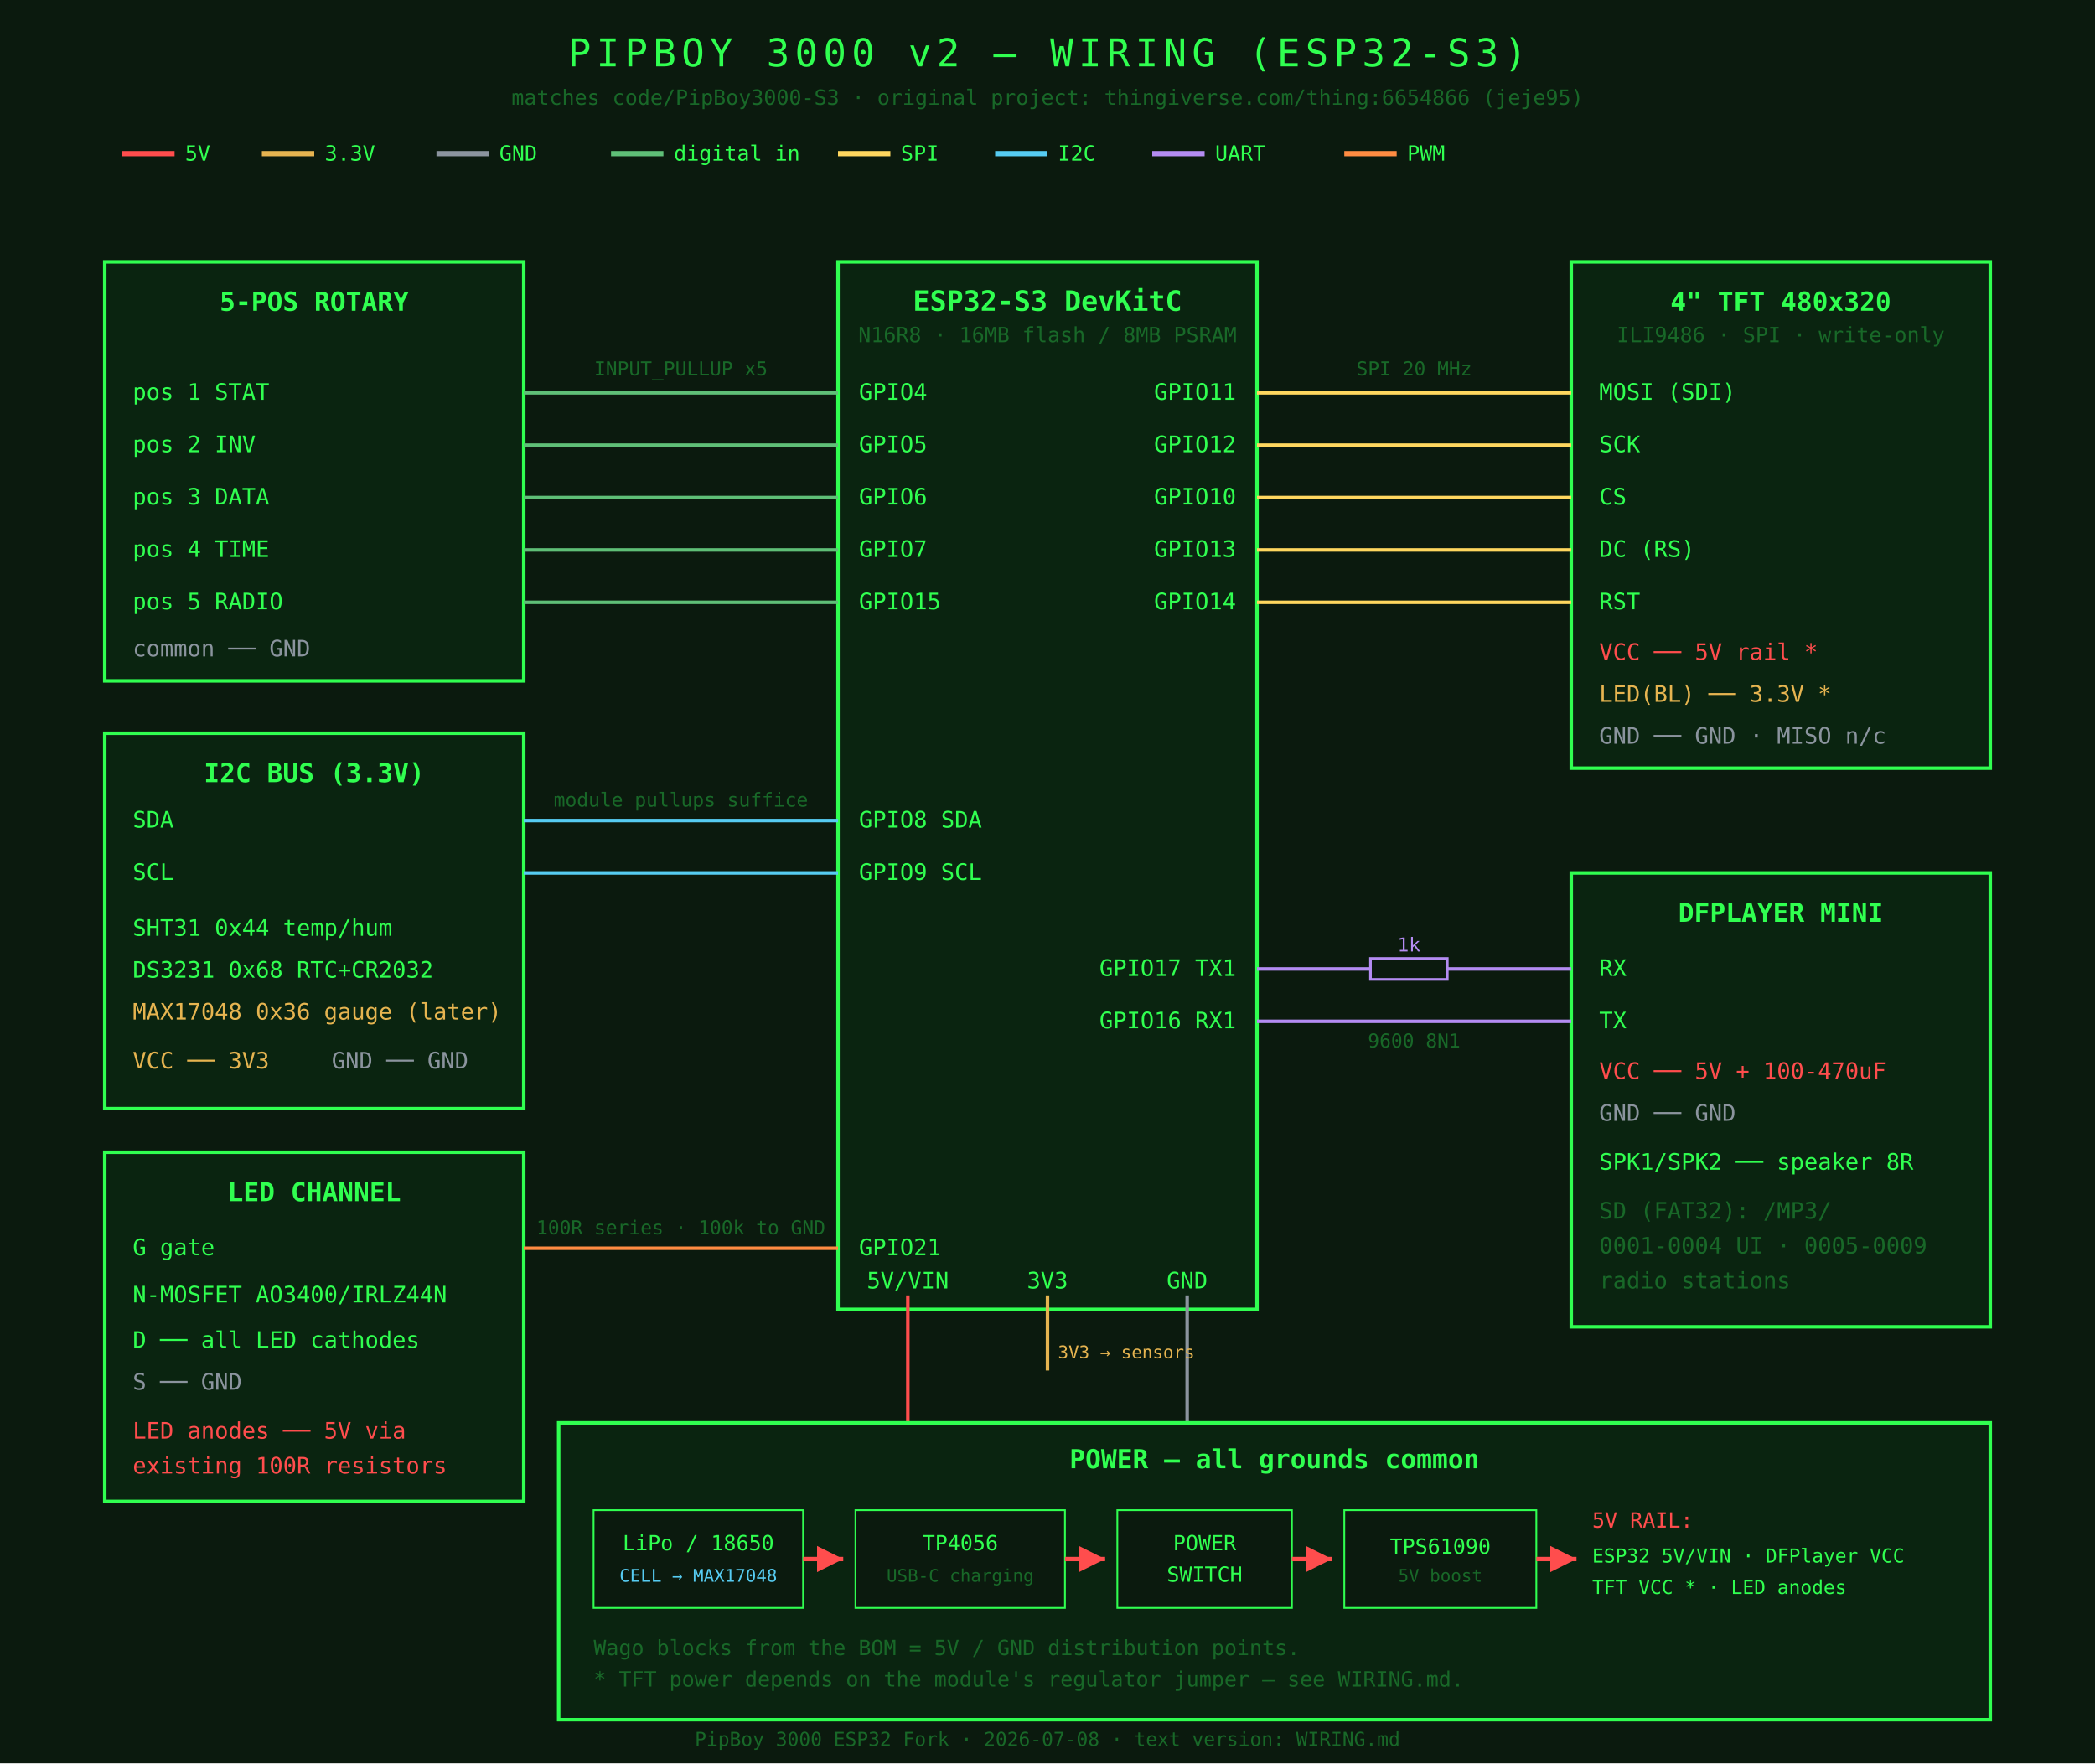
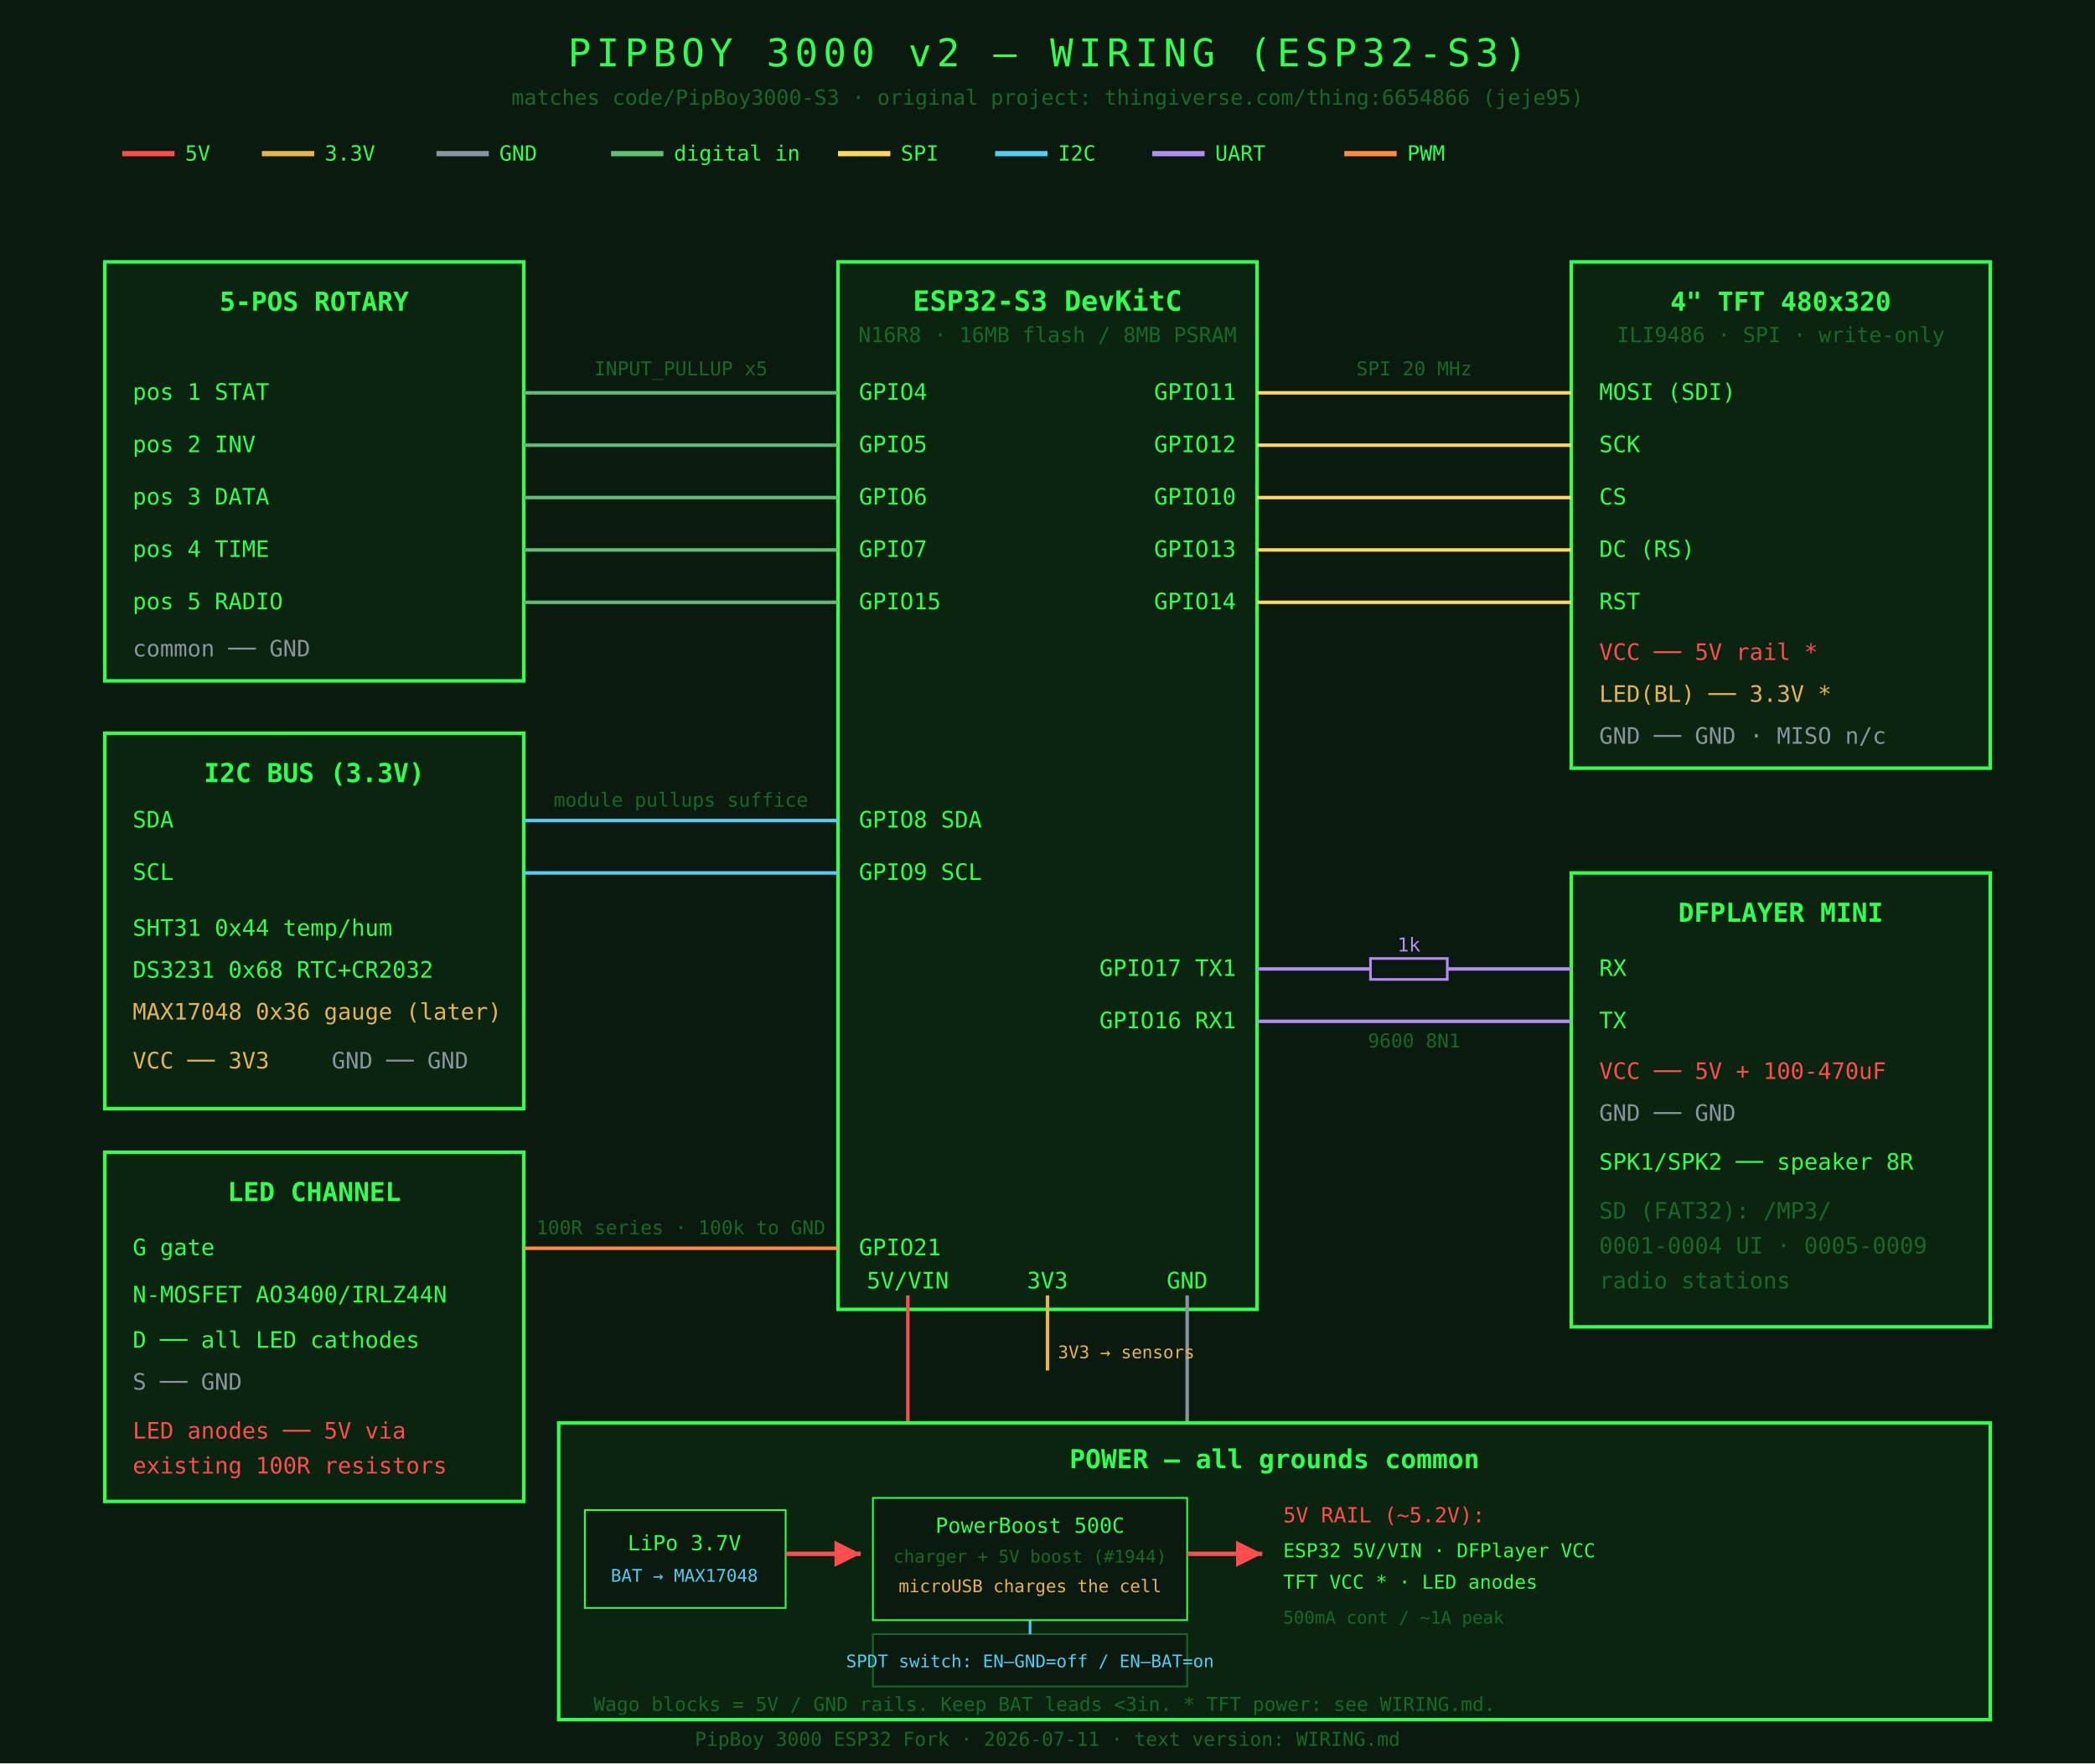
<svg xmlns="http://www.w3.org/2000/svg" width="1200" height="1010" viewBox="0 0 1200 1010" font-family="Consolas, Menlo, monospace">
  <defs>
    <marker id="arr" markerWidth="8" markerHeight="8" refX="6" refY="3" orient="auto">
      <path d="M0,0 L6,3 L0,6 z" fill="#ff4d4d" />
    </marker>
  </defs>
  <rect width="1200" height="1010" fill="#0b1a0e" />
  <text x="600" y="38" fill="#30ff50" font-size="22" text-anchor="middle" letter-spacing="3">PIPBOY 3000 v2 — WIRING (ESP32-S3)</text>
  <text x="600" y="60" fill="#186828" font-size="12" text-anchor="middle">matches code/PipBoy3000-S3 · original project: thingiverse.com/thing:6654866 (jeje95)</text>
  <g font-size="12">
    <line x1="70" y1="88" x2="100" y2="88" stroke="#ff4d4d" stroke-width="3" />
    <text x="106" y="92" fill="#30ff50">5V</text>
    <line x1="150" y1="88" x2="180" y2="88" stroke="#e6b450" stroke-width="3" />
    <text x="186" y="92" fill="#30ff50">3.3V</text>
    <line x1="250" y1="88" x2="280" y2="88" stroke="#8b949e" stroke-width="3" />
    <text x="286" y="92" fill="#30ff50">GND</text>
    <line x1="350" y1="88" x2="380" y2="88" stroke="#5fbf77" stroke-width="3" />
    <text x="386" y="92" fill="#30ff50">digital in</text>
    <line x1="480" y1="88" x2="510" y2="88" stroke="#ffd75f" stroke-width="3" />
    <text x="516" y="92" fill="#30ff50">SPI</text>
    <line x1="570" y1="88" x2="600" y2="88" stroke="#56ccf2" stroke-width="3" />
    <text x="606" y="92" fill="#30ff50">I2C</text>
    <line x1="660" y1="88" x2="690" y2="88" stroke="#b48cf2" stroke-width="3" />
    <text x="696" y="92" fill="#30ff50">UART</text>
    <line x1="770" y1="88" x2="800" y2="88" stroke="#ff8c42" stroke-width="3" />
    <text x="806" y="92" fill="#30ff50">PWM</text>
  </g>
  <rect x="480" y="150" width="240" height="600" fill="#0a2410" stroke="#30ff50" stroke-width="2" />
  <text x="600" y="178" fill="#30ff50" font-size="16" text-anchor="middle" font-weight="bold">ESP32-S3 DevKitC</text>
  <text x="600" y="196" fill="#186828" font-size="12" text-anchor="middle">N16R8 · 16MB flash / 8MB PSRAM</text>
  <g fill="#30ff50" font-size="13">
    <text x="492" y="229">GPIO4</text>
    <text x="492" y="259">GPIO5</text>
    <text x="492" y="289">GPIO6</text>
    <text x="492" y="319">GPIO7</text>
    <text x="492" y="349">GPIO15</text>
    <text x="492" y="474">GPIO8 SDA</text>
    <text x="492" y="504">GPIO9 SCL</text>
    <text x="492" y="719">GPIO21</text>
  </g>
  <g fill="#30ff50" font-size="13" text-anchor="end">
    <text x="708" y="229">GPIO11</text>
    <text x="708" y="259">GPIO12</text>
    <text x="708" y="289">GPIO10</text>
    <text x="708" y="319">GPIO13</text>
    <text x="708" y="349">GPIO14</text>
    <text x="708" y="559">GPIO17 TX1</text>
    <text x="708" y="589">GPIO16 RX1</text>
  </g>
  <g fill="#30ff50" font-size="13" text-anchor="middle">
    <text x="520" y="738">5V/VIN</text>
    <text x="600" y="738">3V3</text>
    <text x="680" y="738">GND</text>
  </g>
  <rect x="60" y="150" width="240" height="240" fill="#0a2410" stroke="#30ff50" stroke-width="2" />
  <text x="180" y="178" fill="#30ff50" font-size="15" text-anchor="middle" font-weight="bold">5-POS ROTARY</text>
  <g fill="#30ff50" font-size="13">
    <text x="76" y="229">pos 1  STAT</text>
    <text x="76" y="259">pos 2  INV</text>
    <text x="76" y="289">pos 3  DATA</text>
    <text x="76" y="319">pos 4  TIME</text>
    <text x="76" y="349">pos 5  RADIO</text>
    <text x="76" y="376" fill="#8b949e">common ── GND</text>
  </g>
  <g stroke="#5fbf77" stroke-width="2">
    <line x1="300" y1="225" x2="480" y2="225" />
    <line x1="300" y1="255" x2="480" y2="255" />
    <line x1="300" y1="285" x2="480" y2="285" />
    <line x1="300" y1="315" x2="480" y2="315" />
    <line x1="300" y1="345" x2="480" y2="345" />
  </g>
  <text x="390" y="215" fill="#186828" font-size="11" text-anchor="middle">INPUT_PULLUP x5</text>
  <rect x="60" y="420" width="240" height="215" fill="#0a2410" stroke="#30ff50" stroke-width="2" />
  <text x="180" y="448" fill="#30ff50" font-size="15" text-anchor="middle" font-weight="bold">I2C BUS (3.3V)</text>
  <g fill="#30ff50" font-size="13">
    <text x="76" y="474">SDA</text>
    <text x="76" y="504">SCL</text>
    <text x="76" y="536">SHT31    0x44 temp/hum</text>
    <text x="76" y="560">DS3231   0x68 RTC+CR2032</text>
    <text x="76" y="584" fill="#e6b450">MAX17048 0x36 gauge (later)</text>
    <text x="76" y="612" fill="#e6b450">VCC ── 3V3</text>
    <text x="190" y="612" fill="#8b949e">GND ── GND</text>
  </g>
  <g stroke="#56ccf2" stroke-width="2">
    <line x1="300" y1="470" x2="480" y2="470" />
    <line x1="300" y1="500" x2="480" y2="500" />
  </g>
  <text x="390" y="462" fill="#186828" font-size="11" text-anchor="middle">module pullups suffice</text>
  <rect x="60" y="660" width="240" height="200" fill="#0a2410" stroke="#30ff50" stroke-width="2" />
  <text x="180" y="688" fill="#30ff50" font-size="15" text-anchor="middle" font-weight="bold">LED CHANNEL</text>
  <g fill="#30ff50" font-size="13">
    <text x="76" y="719">G  gate</text>
    <text x="76" y="746">N-MOSFET AO3400/IRLZ44N</text>
    <text x="76" y="772">D ── all LED cathodes</text>
    <text x="76" y="796" fill="#8b949e">S ── GND</text>
    <text x="76" y="824" fill="#ff4d4d">LED anodes ── 5V via</text>
    <text x="76" y="844" fill="#ff4d4d">existing 100R resistors</text>
  </g>
  <line x1="300" y1="715" x2="480" y2="715" stroke="#ff8c42" stroke-width="2" />
  <text x="390" y="707" fill="#186828" font-size="11" text-anchor="middle">100R series · 100k to GND</text>
  <rect x="900" y="150" width="240" height="290" fill="#0a2410" stroke="#30ff50" stroke-width="2" />
  <text x="1020" y="178" fill="#30ff50" font-size="15" text-anchor="middle" font-weight="bold">4" TFT 480x320</text>
  <text x="1020" y="196" fill="#186828" font-size="12" text-anchor="middle">ILI9486 · SPI · write-only</text>
  <g fill="#30ff50" font-size="13">
    <text x="916" y="229">MOSI (SDI)</text>
    <text x="916" y="259">SCK</text>
    <text x="916" y="289">CS</text>
    <text x="916" y="319">DC (RS)</text>
    <text x="916" y="349">RST</text>
    <text x="916" y="378" fill="#ff4d4d">VCC ── 5V rail *</text>
    <text x="916" y="402" fill="#e6b450">LED(BL) ── 3.3V *</text>
    <text x="916" y="426" fill="#8b949e">GND ── GND · MISO n/c</text>
  </g>
  <g stroke="#ffd75f" stroke-width="2">
    <line x1="720" y1="225" x2="900" y2="225" />
    <line x1="720" y1="255" x2="900" y2="255" />
    <line x1="720" y1="285" x2="900" y2="285" />
    <line x1="720" y1="315" x2="900" y2="315" />
    <line x1="720" y1="345" x2="900" y2="345" />
  </g>
  <text x="810" y="215" fill="#186828" font-size="11" text-anchor="middle">SPI 20 MHz</text>
  <rect x="900" y="500" width="240" height="260" fill="#0a2410" stroke="#30ff50" stroke-width="2" />
  <text x="1020" y="528" fill="#30ff50" font-size="15" text-anchor="middle" font-weight="bold">DFPLAYER MINI</text>
  <g fill="#30ff50" font-size="13">
    <text x="916" y="559">RX</text>
    <text x="916" y="589">TX</text>
    <text x="916" y="618" fill="#ff4d4d">VCC ── 5V + 100-470uF</text>
    <text x="916" y="642" fill="#8b949e">GND ── GND</text>
    <text x="916" y="670">SPK1/SPK2 ── speaker 8R</text>
    <text x="916" y="698" fill="#186828">SD (FAT32): /MP3/</text>
    <text x="916" y="718" fill="#186828">0001-0004 UI · 0005-0009</text>
    <text x="916" y="738" fill="#186828">radio stations</text>
  </g>
  <line x1="720" y1="555" x2="785" y2="555" stroke="#b48cf2" stroke-width="2" />
  <rect x="785" y="549" width="44" height="12" fill="#0b1a0e" stroke="#b48cf2" stroke-width="1.5" />
  <text x="807" y="545" fill="#b48cf2" font-size="11" text-anchor="middle">1k</text>
  <line x1="829" y1="555" x2="900" y2="555" stroke="#b48cf2" stroke-width="2" />
  <line x1="720" y1="585" x2="900" y2="585" stroke="#b48cf2" stroke-width="2" />
  <text x="810" y="600" fill="#186828" font-size="11" text-anchor="middle">9600 8N1</text>
  <line x1="520" y1="742" x2="520" y2="815" stroke="#ff4d4d" stroke-width="2" />
  <line x1="600" y1="742" x2="600" y2="785" stroke="#e6b450" stroke-width="2" />
  <line x1="680" y1="742" x2="680" y2="815" stroke="#8b949e" stroke-width="2" />
  <text x="606" y="778" fill="#e6b450" font-size="10">3V3 → sensors</text>
  <rect x="320" y="815" width="820" height="170" fill="#0a2410" stroke="#30ff50" stroke-width="2" />
  <text x="730" y="841" fill="#30ff50" font-size="15" text-anchor="middle" font-weight="bold">POWER — all grounds common</text>
-   <rect x="340" y="865" width="120" height="56" fill="#0b1a0e" stroke="#30ff50" />
-   <text x="400" y="888" fill="#30ff50" font-size="12" text-anchor="middle">LiPo / 18650</text>
-   <text x="400" y="906" fill="#56ccf2" font-size="10" text-anchor="middle">CELL → MAX17048</text>
-   <rect x="490" y="865" width="120" height="56" fill="#0b1a0e" stroke="#30ff50" />
-   <text x="550" y="888" fill="#30ff50" font-size="12" text-anchor="middle">TP4056</text>
-   <text x="550" y="906" fill="#186828" font-size="10" text-anchor="middle">USB-C charging</text>
-   <rect x="640" y="865" width="100" height="56" fill="#0b1a0e" stroke="#30ff50" />
-   <text x="690" y="888" fill="#30ff50" font-size="12" text-anchor="middle">POWER</text>
-   <text x="690" y="906" fill="#30ff50" font-size="12" text-anchor="middle">SWITCH</text>
-   <rect x="770" y="865" width="110" height="56" fill="#0b1a0e" stroke="#30ff50" />
-   <text x="825" y="890" fill="#30ff50" font-size="12" text-anchor="middle">TPS61090</text>
-   <text x="825" y="906" fill="#186828" font-size="10" text-anchor="middle">5V boost</text>
+   <rect x="335" y="865" width="115" height="56" fill="#0b1a0e" stroke="#30ff50" />
+   <text x="392" y="888" fill="#30ff50" font-size="12" text-anchor="middle">LiPo 3.7V</text>
+   <text x="392" y="906" fill="#56ccf2" font-size="10" text-anchor="middle">BAT → MAX17048</text>
+   <rect x="500" y="858" width="180" height="70" fill="#0b1a0e" stroke="#30ff50" />
+   <text x="590" y="878" fill="#30ff50" font-size="12" text-anchor="middle">PowerBoost 500C</text>
+   <text x="590" y="895" fill="#186828" font-size="10" text-anchor="middle">charger + 5V boost (#1944)</text>
+   <text x="590" y="912" fill="#e6b450" font-size="10" text-anchor="middle">microUSB charges the cell</text>
+   <rect x="500" y="936" width="180" height="30" fill="#0b1a0e" stroke="#186828" />
+   <text x="590" y="955" fill="#56ccf2" font-size="10" text-anchor="middle">SPDT switch: EN–GND=off / EN–BAT=on</text>
+   <line x1="590" y1="928" x2="590" y2="936" stroke="#56ccf2" stroke-width="1.5" />
  <g stroke="#ff4d4d" stroke-width="2.5">
-     <line x1="460" y1="893" x2="483" y2="893" marker-end="url(#arr)" />
-     <line x1="610" y1="893" x2="633" y2="893" marker-end="url(#arr)" />
-     <line x1="740" y1="893" x2="763" y2="893" marker-end="url(#arr)" />
-     <line x1="880" y1="893" x2="903" y2="893" marker-end="url(#arr)" />
+     <line x1="450" y1="890" x2="493" y2="890" marker-end="url(#arr)" />
+     <line x1="680" y1="890" x2="723" y2="890" marker-end="url(#arr)" />
  </g>
-   <text x="912" y="875" fill="#ff4d4d" font-size="12">5V RAIL:</text>
+   <text x="735" y="872" fill="#ff4d4d" font-size="12">5V RAIL (~5.2V):</text>
  <g fill="#30ff50" font-size="11">
-     <text x="912" y="895">ESP32 5V/VIN · DFPlayer VCC</text>
-     <text x="912" y="913">TFT VCC * · LED anodes</text>
+     <text x="735" y="892">ESP32 5V/VIN · DFPlayer VCC</text>
+     <text x="735" y="910">TFT VCC * · LED anodes</text>
  </g>
-   <text x="340" y="948" fill="#186828" font-size="12">Wago blocks from the BOM = 5V / GND distribution points.</text>
-   <text x="340" y="966" fill="#186828" font-size="12">* TFT power depends on the module's regulator jumper — see WIRING.md.</text>
-   <text x="600" y="1000" fill="#186828" font-size="11" text-anchor="middle">PipBoy 3000 ESP32 Fork · 2026-07-08 · text version: WIRING.md</text>
+   <text x="735" y="930" fill="#186828" font-size="10">500mA cont / ~1A peak</text>
+   <text x="340" y="980" fill="#186828" font-size="11">Wago blocks = 5V / GND rails. Keep BAT leads &lt;3in. * TFT power: see WIRING.md.</text>
+   <text x="600" y="1000" fill="#186828" font-size="11" text-anchor="middle">PipBoy 3000 ESP32 Fork · 2026-07-11 · text version: WIRING.md</text>
</svg>
